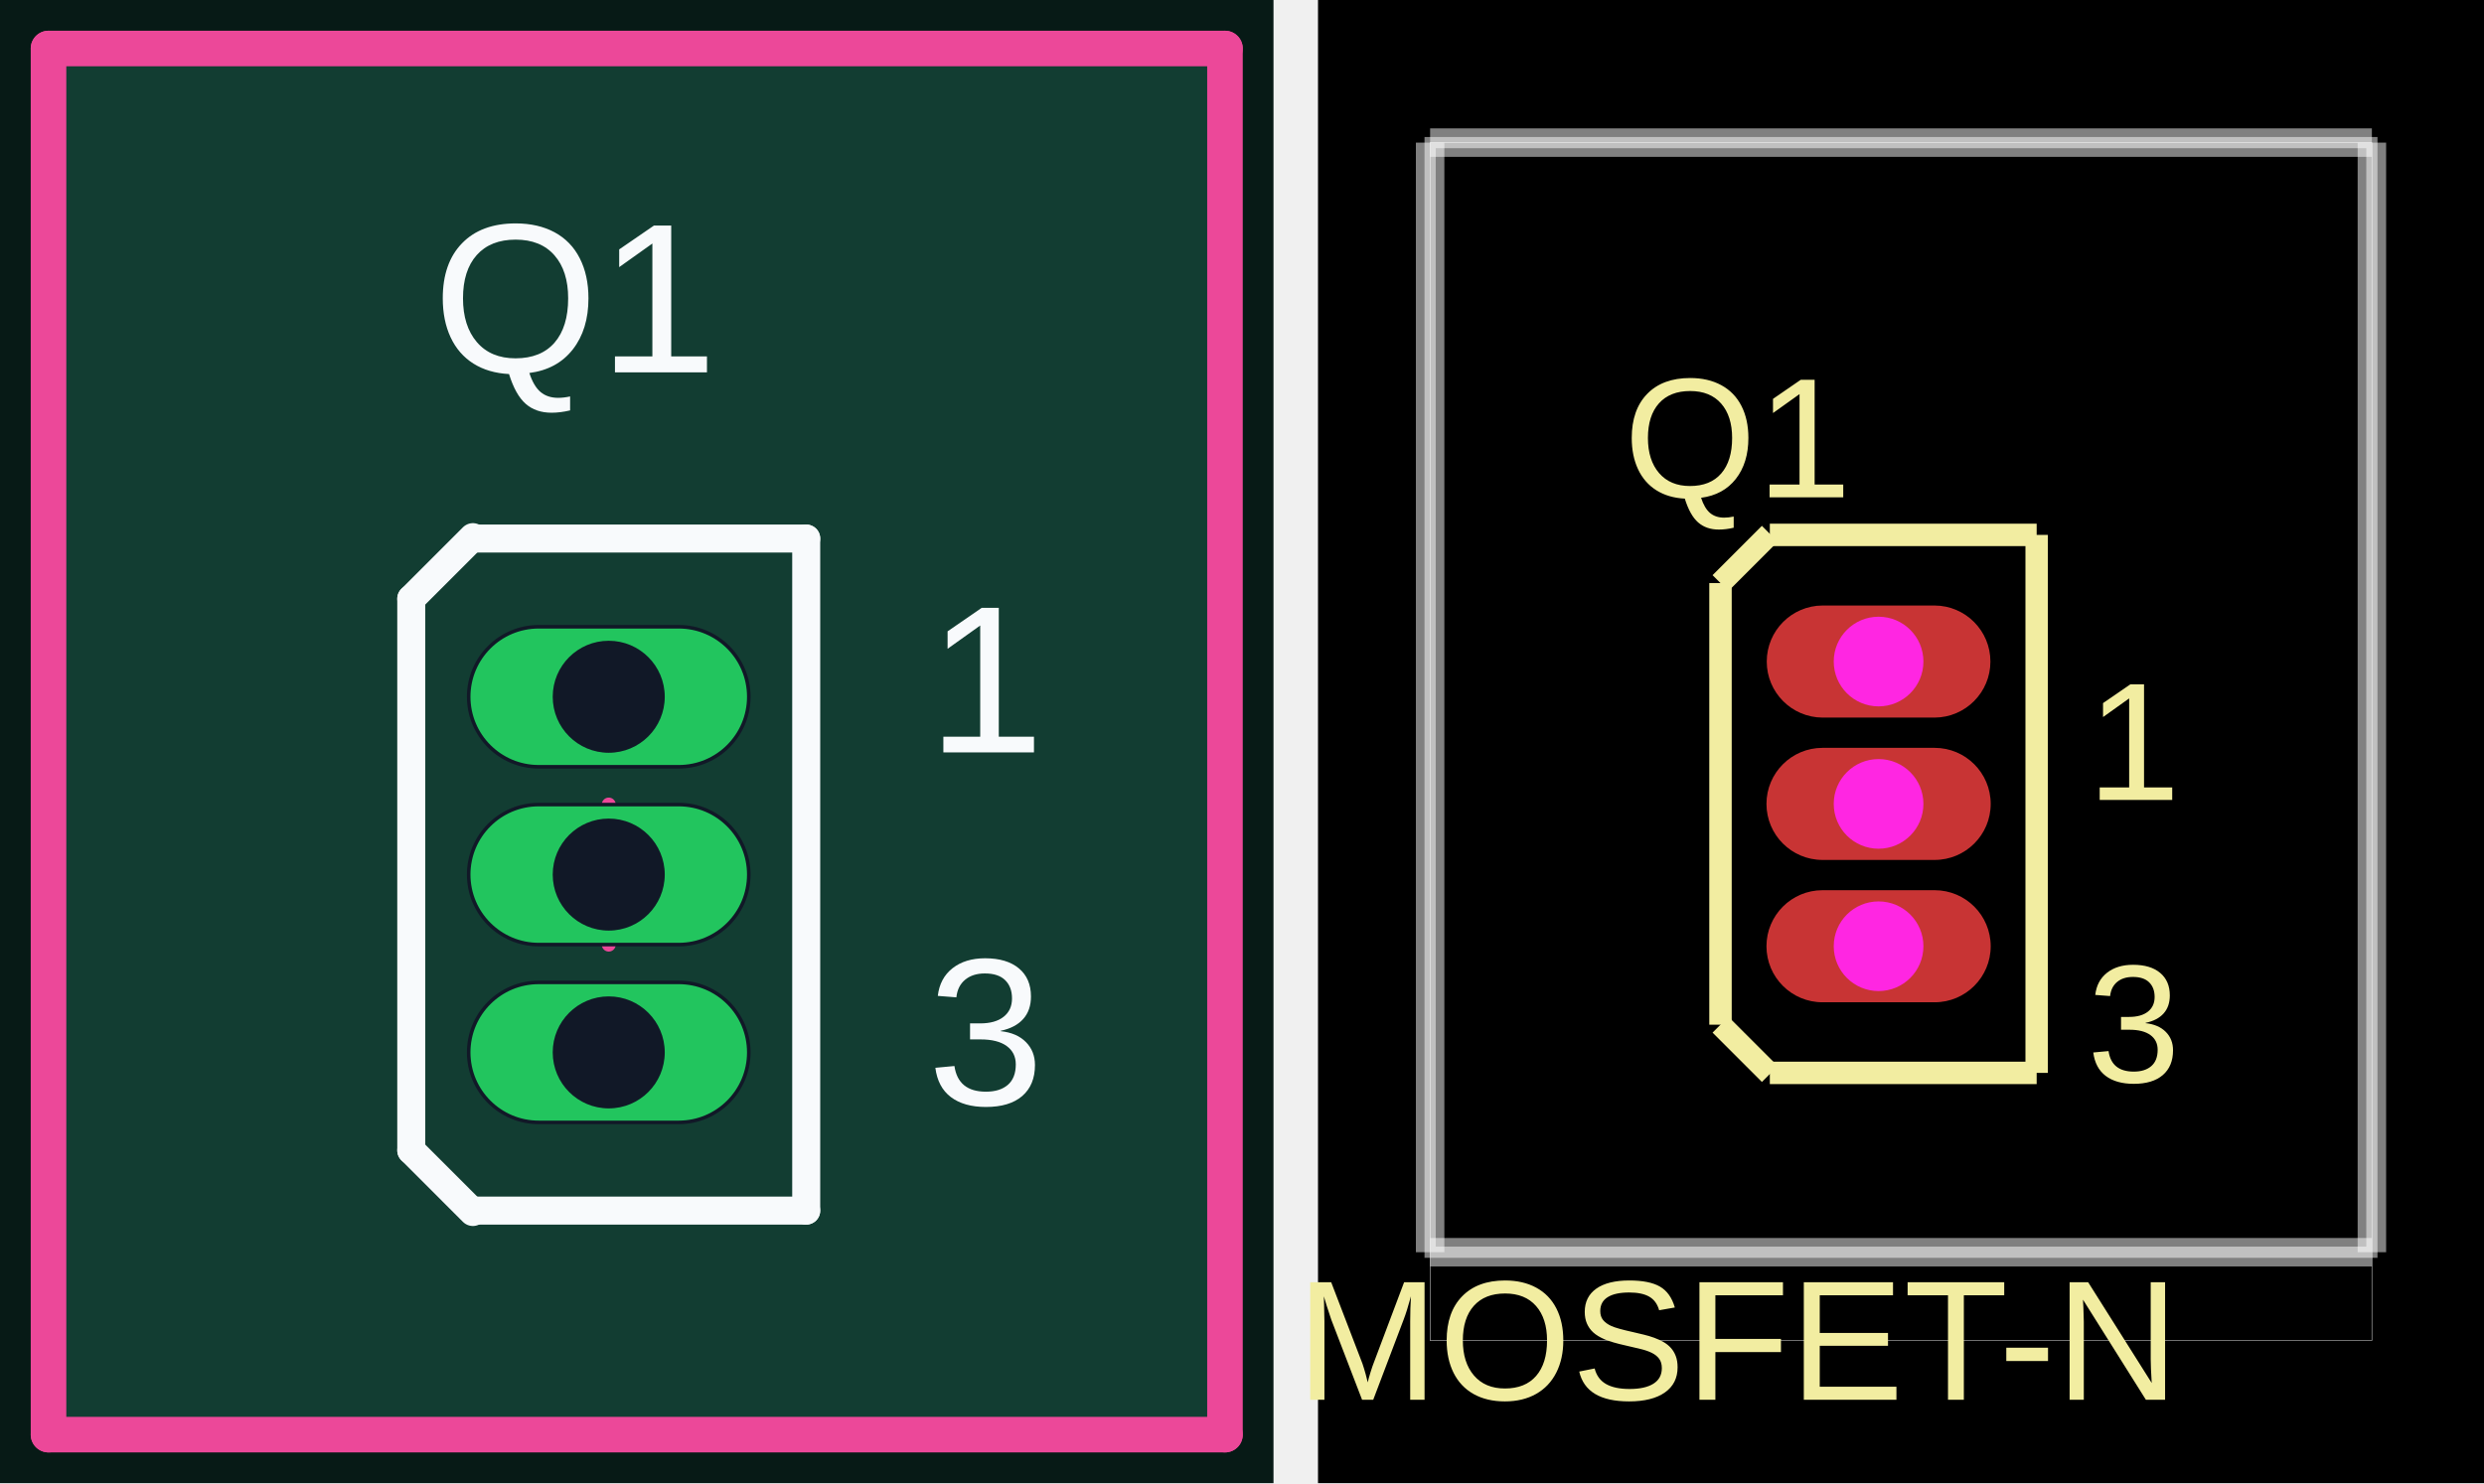
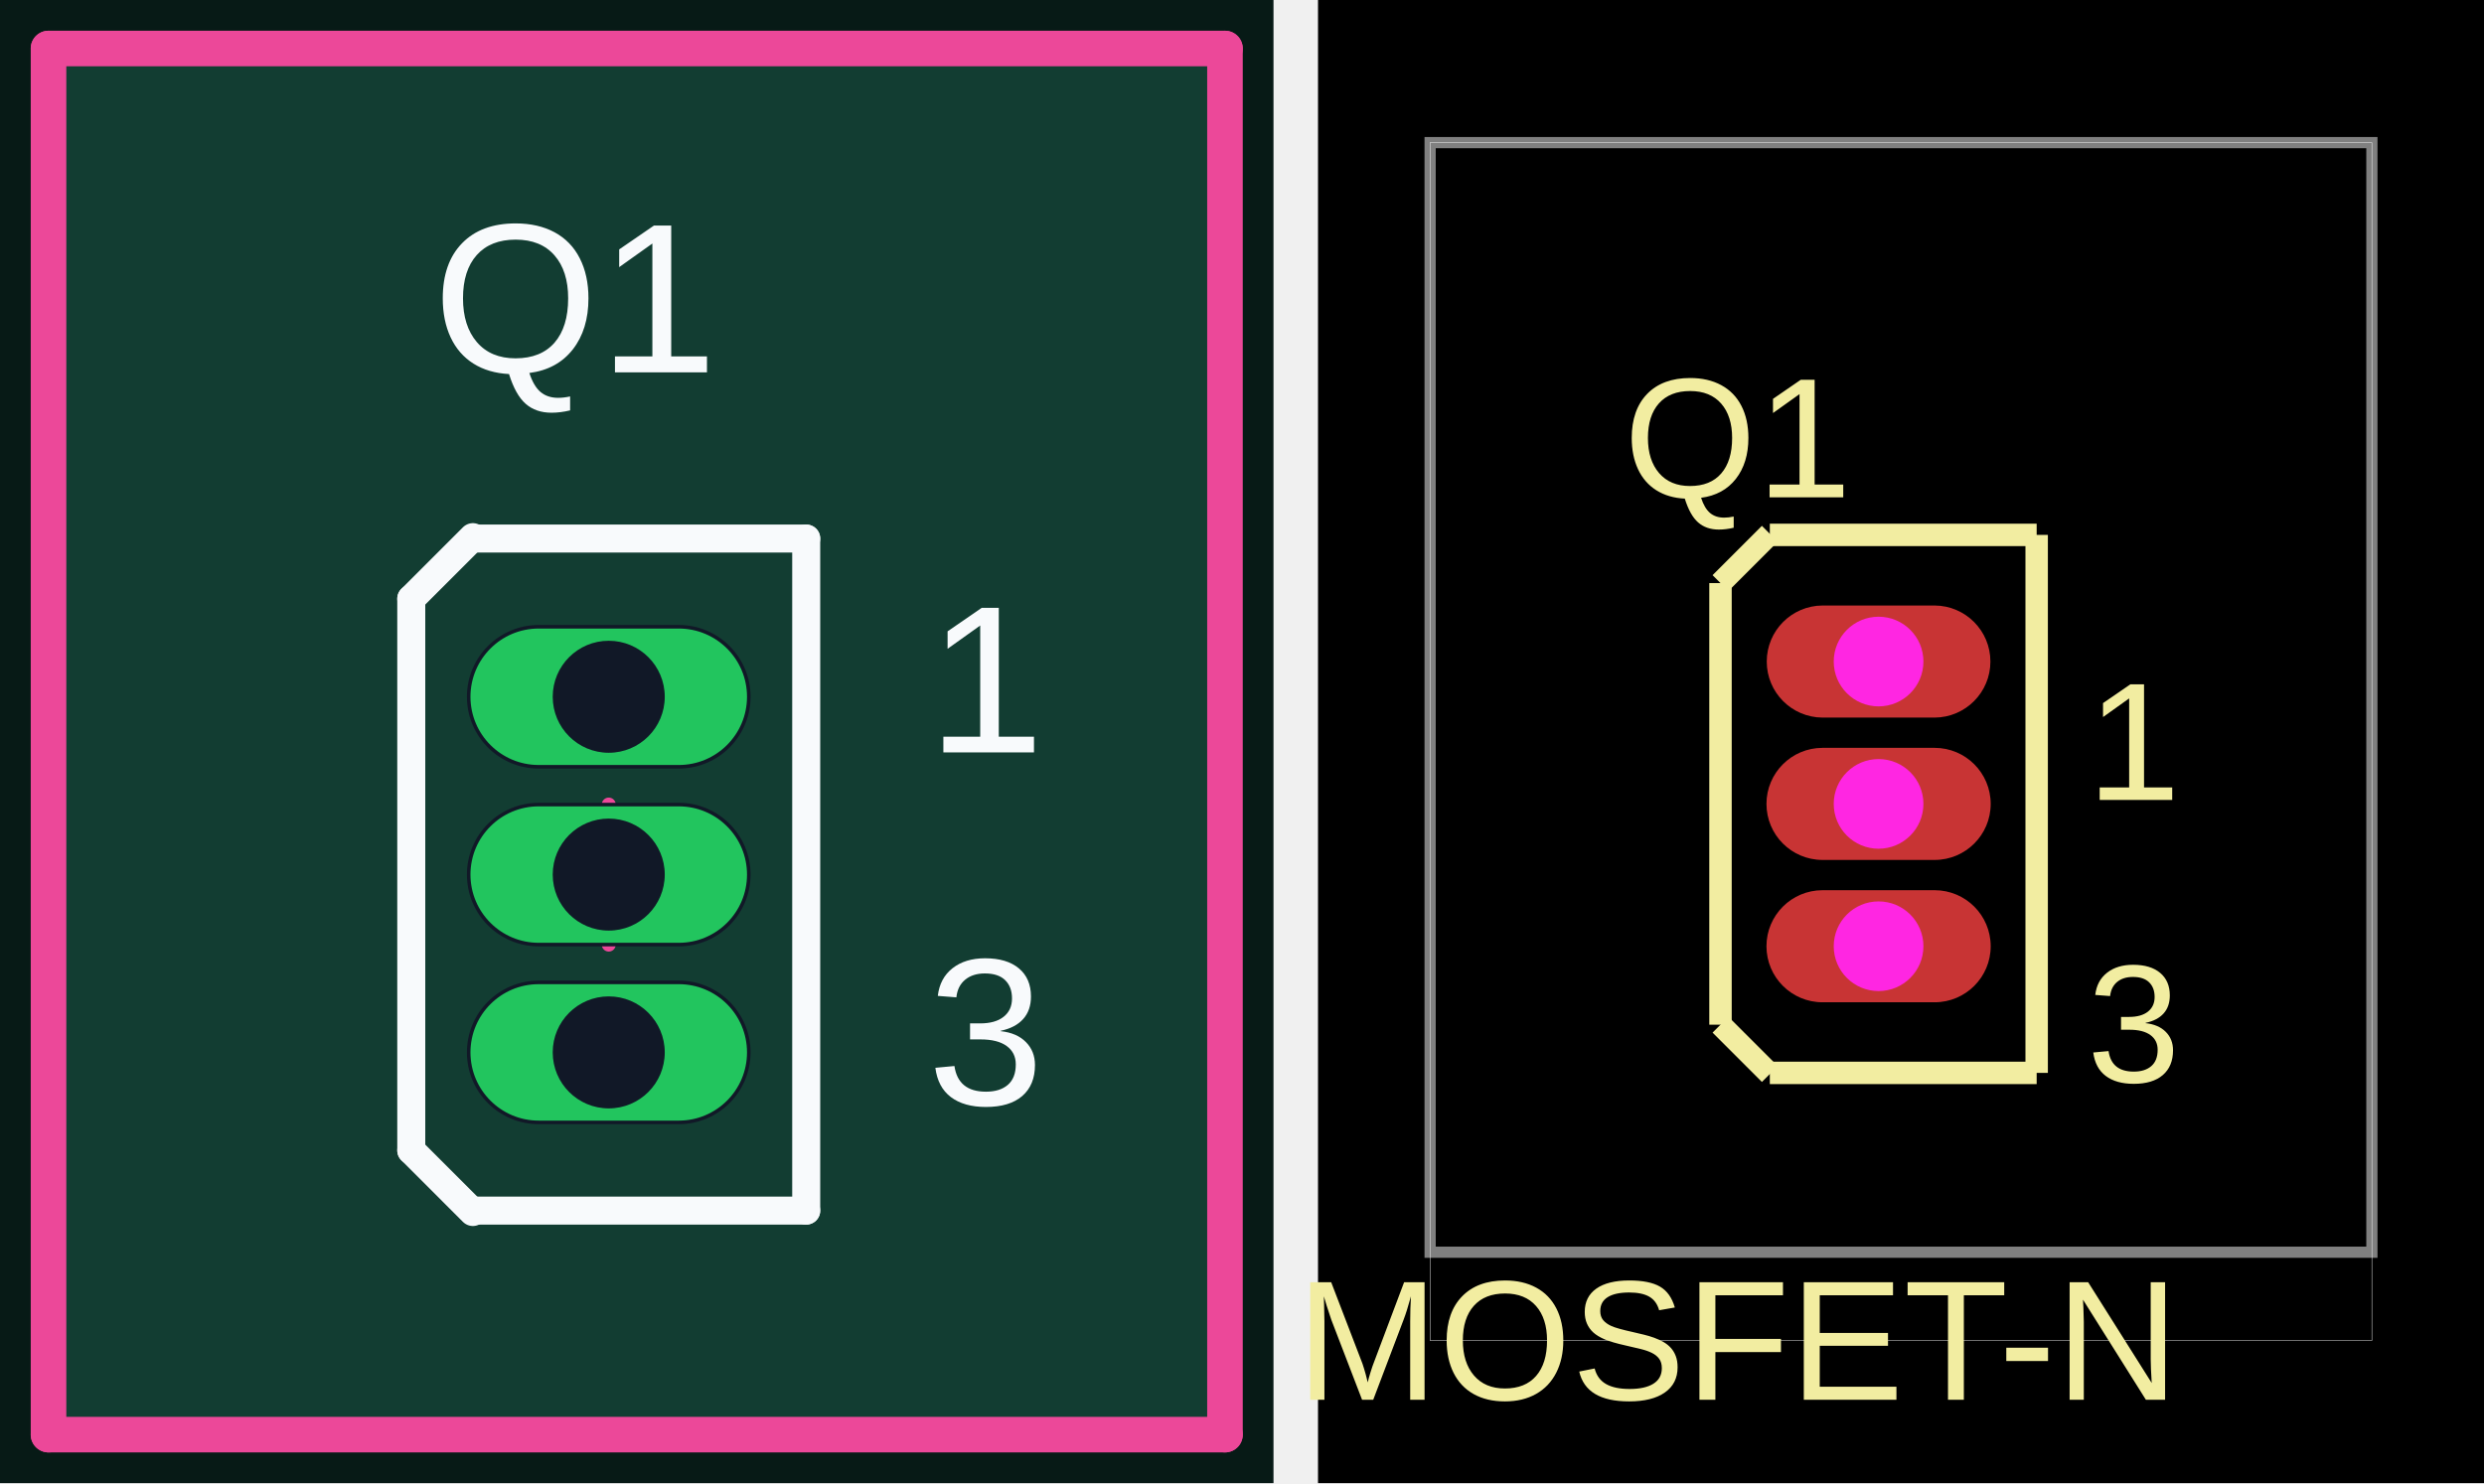
<svg xmlns="http://www.w3.org/2000/svg" width="1339.466" height="800" viewBox="0 0 1339.466 800" aria-label="sample board: altiumts source on left, Circuit JSON on right" role="img">
  <g transform="translate(0, 0) scale(1.918248, 1.918248) translate(0, 0)">
    <rect width="357.992" height="417.047" fill="#071a16" x="0" y="0" />
    <g stroke-linecap="round" stroke-linejoin="round">
      <polygon data-record="BoardOutline" points="13.642,403.406 344.35,403.406 344.35,13.642 13.642,13.642 13.642,403.406" fill="#123d32" stroke="#6ee7b7" stroke-width="3" />
      <line data-record="Track" data-layer="MECHANICAL1" x1="13.642" y1="403.406" x2="344.35" y2="403.406" stroke="#ec4899" stroke-width="10" />
      <line data-record="Track" data-layer="MECHANICAL1" x1="344.35" y1="403.406" x2="344.35" y2="13.642" stroke="#ec4899" stroke-width="10" />
      <line data-record="Track" data-layer="MECHANICAL1" x1="13.642" y1="13.642" x2="344.35" y2="13.642" stroke="#ec4899" stroke-width="10" />
      <line data-record="Track" data-layer="MECHANICAL1" x1="13.642" y1="403.406" x2="13.642" y2="13.642" stroke="#ec4899" stroke-width="10" />
      <line data-record="Track" data-layer="MECHANICAL15" x1="171.122" y1="265.61" x2="171.122" y2="226.24" stroke="#ec4899" stroke-width="3.937" />
      <line data-record="Track" data-layer="MECHANICAL15" x1="151.437" y1="245.925" x2="190.807" y2="245.925" stroke="#ec4899" stroke-width="3.937" />
      <line data-record="Track" data-layer="TOPOVERLAY" x1="226.634" y1="340.413" x2="226.634" y2="151.437" stroke="#f8fafc" stroke-width="7.874" />
      <line data-record="Track" data-layer="TOPOVERLAY" x1="115.61" y1="323.484" x2="115.61" y2="168.366" stroke="#f8fafc" stroke-width="7.874" />
      <line data-record="Track" data-layer="TOPOVERLAY" x1="132.933" y1="340.413" x2="226.634" y2="340.413" stroke="#f8fafc" stroke-width="7.874" />
      <line data-record="Track" data-layer="TOPOVERLAY" x1="132.933" y1="151.437" x2="226.634" y2="151.437" stroke="#f8fafc" stroke-width="7.874" />
      <line data-record="Track" data-layer="TOPOVERLAY" x1="115.61" y1="168.366" x2="132.933" y2="151.043" stroke="#f8fafc" stroke-width="7.874" />
      <line data-record="Track" data-layer="TOPOVERLAY" x1="115.61" y1="323.484" x2="132.933" y2="340.807" stroke="#f8fafc" stroke-width="7.874" />
      <text data-record="Text" data-layer="TOPOVERLAY" x="0" y="0" fill="#f8fafc" font-family="Arial, sans-serif" font-size="59.055" font-weight="normal" font-style="normal" text-anchor="start" dominant-baseline="text-after-edge" transform="translate(260.689 323.2092) rotate(0) scale(1 1)">3</text>
      <text data-record="Text" data-layer="TOPOVERLAY" x="0" y="0" fill="#f8fafc" font-family="Arial, sans-serif" font-size="59.055" font-weight="normal" font-style="normal" text-anchor="start" dominant-baseline="text-after-edge" transform="translate(260.689 224.0752) rotate(0) scale(1 1)">1</text>
      <text data-record="Text" data-layer="TOPOVERLAY" x="0" y="0" fill="#f8fafc" font-family="Arial, sans-serif" font-size="60" font-weight="normal" font-style="normal" text-anchor="start" dominant-baseline="text-after-edge" transform="translate(121.622 117.4252) rotate(0) scale(1 1)">Q1</text>
      <g data-record="Pad" data-layer="MULTILAYER" data-pad-name="3" data-pad-shape="ROUND" data-pad-stack-layer="0" data-plated="true">
        <rect x="131.752" y="276.24" width="78.74" height="39.37" rx="19.685" ry="19.685" fill="#22c55e" stroke="#111827" stroke-width="1" />
        <circle data-hole-shape="ROUND" cx="171.122" cy="295.925" r="15.748" fill="#111827" />
      </g>
      <g data-record="Pad" data-layer="MULTILAYER" data-pad-name="2" data-pad-shape="ROUND" data-pad-stack-layer="0" data-plated="true">
        <rect x="131.752" y="226.24" width="78.74" height="39.37" rx="19.685" ry="19.685" fill="#22c55e" stroke="#111827" stroke-width="1" />
        <circle data-hole-shape="ROUND" cx="171.122" cy="245.925" r="15.748" fill="#111827" />
      </g>
      <g data-record="Pad" data-layer="MULTILAYER" data-pad-name="1" data-pad-shape="ROUND" data-pad-stack-layer="0" data-plated="true">
        <rect x="131.752" y="176.24" width="78.74" height="39.37" rx="19.685" ry="19.685" fill="#22c55e" stroke="#111827" stroke-width="1" />
        <circle data-hole-shape="ROUND" cx="171.122" cy="195.925" r="15.748" fill="#111827" />
      </g>
    </g>
  </g>
  <g transform="translate(710.7177, 0) scale(0.7859355, 0.7859355) translate(0, 0)">
    <style />
    <rect class="boundary" x="0" y="0" fill="#000" width="800" height="1017.895" data-type="pcb_background" data-pcb-layer="global" />
    <rect class="pcb-boundary" fill="none" stroke="#fff" stroke-width="0.3" x="76.923" y="97.875" width="646.154" height="822.146" data-type="pcb_boundary" data-pcb-layer="global" />
    <path class="pcb-board" d="M 76.923 859.413 L 723.077 859.413 L 723.077 97.875 L 76.923 97.875 L 76.923 859.413 Z" fill="none" stroke="rgba(255, 255, 255, 0.5)" stroke-width="7.692" data-type="pcb_board" data-pcb-layer="board" />
    <line x1="493.077" y1="736.336" x2="493.077" y2="367.106" stroke="#f2eda1" stroke-width="15.385" class="pcb-silkscreen-line pcb-silkscreen-top" data-pcb-silkscreen-line-id="pcb_silkscreen_line_altium_157__stack1" data-type="pcb_silkscreen_line" data-pcb-layer="top" />
    <line x1="276.153" y1="703.259" x2="276.153" y2="400.182" stroke="#f2eda1" stroke-width="15.385" class="pcb-silkscreen-line pcb-silkscreen-top" data-pcb-silkscreen-line-id="pcb_silkscreen_line_altium_158__stack1" data-type="pcb_silkscreen_line" data-pcb-layer="top" />
    <line x1="310" y1="736.336" x2="493.077" y2="736.336" stroke="#f2eda1" stroke-width="15.385" class="pcb-silkscreen-line pcb-silkscreen-top" data-pcb-silkscreen-line-id="pcb_silkscreen_line_altium_159__stack1" data-type="pcb_silkscreen_line" data-pcb-layer="top" />
    <line x1="310" y1="367.106" x2="493.077" y2="367.106" stroke="#f2eda1" stroke-width="15.385" class="pcb-silkscreen-line pcb-silkscreen-top" data-pcb-silkscreen-line-id="pcb_silkscreen_line_altium_160__stack1" data-type="pcb_silkscreen_line" data-pcb-layer="top" />
    <line x1="276.153" y1="400.182" x2="310" y2="366.336" stroke="#f2eda1" stroke-width="15.385" class="pcb-silkscreen-line pcb-silkscreen-top" data-pcb-silkscreen-line-id="pcb_silkscreen_line_altium_161__stack1" data-type="pcb_silkscreen_line" data-pcb-layer="top" />
    <line x1="276.153" y1="703.259" x2="310" y2="737.106" stroke="#f2eda1" stroke-width="15.385" class="pcb-silkscreen-line pcb-silkscreen-top" data-pcb-silkscreen-line-id="pcb_silkscreen_line_altium_162__stack1" data-type="pcb_silkscreen_line" data-pcb-layer="top" />
    <text x="0" y="0" dx="0" dy="0" fill="#f2eda1" font-family="Arial, sans-serif" font-size="115.384" text-anchor="middle" dominant-baseline="central" transform="matrix(1,0,0,1,559.6154,702.7217)" class="pcb-silkscreen-text pcb-silkscreen-top" data-pcb-silkscreen-text-id="pcb_silkscreen_text_altium_165__stack1" stroke="none" data-type="pcb_silkscreen_text" data-pcb-layer="top">3</text>
    <text x="0" y="0" dx="0" dy="0" fill="#f2eda1" font-family="Arial, sans-serif" font-size="115.384" text-anchor="middle" dominant-baseline="central" transform="matrix(1,0,0,1,559.6154,509.0292)" class="pcb-silkscreen-text pcb-silkscreen-top" data-pcb-silkscreen-text-id="pcb_silkscreen_text_altium_166__stack1" stroke="none" data-type="pcb_silkscreen_text" data-pcb-layer="top">1</text>
    <text x="0" y="0" dx="0" dy="0" fill="#f2eda1" font-family="Arial, sans-serif" font-size="117.231" text-anchor="middle" dominant-baseline="central" transform="matrix(1,0,0,1,287.8999,300.6515)" class="pcb-silkscreen-text pcb-silkscreen-top" data-pcb-silkscreen-text-id="pcb_silkscreen_text_altium_167__stack1" stroke="none" data-type="pcb_silkscreen_text" data-pcb-layer="top">Q1</text>
    <text x="0" y="0" dx="0" dy="0" fill="#f2eda1" font-family="Arial, sans-serif" font-size="117.231" text-anchor="middle" dominant-baseline="central" transform="matrix(1,0,0,1,287.8999,920.0207)" class="pcb-silkscreen-text pcb-silkscreen-top" data-pcb-silkscreen-text-id="pcb_silkscreen_text_altium_168__stack1" stroke="none" data-type="pcb_silkscreen_text" data-pcb-layer="top">MOSFET-N</text>
    <g data-type="pcb_plated_hole" data-pcb-layer="through">
      <path class="pcb-hole-outer" fill="rgb(200, 52, 52)" d="M-38.461,-38.461 h76.923 a38.461,38.461 0 0 1 0,76.923 h-76.923 a38.461,38.461 0 0 1 0,-76.923 z" transform="translate(384.6153 649.413)" data-type="pcb_plated_hole" data-pcb-layer="top" />
      <path class="pcb-hole-inner" fill="#FF26E2" d="M-30.769,0 a30.769,30.769 0 0 1 61.538,0 a30.769,30.769 0 0 1 -61.538,0 z" transform="translate(384.6153 649.413)" data-type="pcb_plated_hole_drill" data-pcb-layer="drill" />
    </g>
    <g data-type="pcb_plated_hole" data-pcb-layer="through">
      <path class="pcb-hole-outer" fill="rgb(200, 52, 52)" d="M-38.461,-38.461 h76.923 a38.461,38.461 0 0 1 0,76.923 h-76.923 a38.461,38.461 0 0 1 0,-76.923 z" transform="translate(384.6153 551.7207)" data-type="pcb_plated_hole" data-pcb-layer="top" />
      <path class="pcb-hole-inner" fill="#FF26E2" d="M-30.769,0 a30.769,30.769 0 0 1 61.538,0 a30.769,30.769 0 0 1 -61.538,0 z" transform="translate(384.6153 551.7207)" data-type="pcb_plated_hole_drill" data-pcb-layer="drill" />
    </g>
    <g data-type="pcb_plated_hole" data-pcb-layer="through">
      <path class="pcb-hole-outer" fill="rgb(200, 52, 52)" d="M-38.462,-38.462 h76.923 a38.462,38.462 0 0 1 0,76.923 h-76.923 a38.462,38.462 0 0 1 0,-76.923 z" transform="translate(384.6153 454.0284)" data-type="pcb_plated_hole" data-pcb-layer="top" />
      <path class="pcb-hole-inner" fill="#FF26E2" d="M-30.769,0 a30.769,30.769 0 0 1 61.539,0 a30.769,30.769 0 0 1 -61.539,0 z" transform="translate(384.6153 454.0284)" data-type="pcb_plated_hole_drill" data-pcb-layer="drill" />
    </g>
-     <path class="pcb-fabrication-note-path" stroke="rgba(255,255,255,0.5)" fill="none" d="M 76.923 859.413 L 723.077 859.413" stroke-width="19.538" data-pcb-component-id="pcb_component_altium_board_graphics__stack1" data-pcb-fabrication-note-path-id="pcb_fabrication_note_path_altium_line_153__stack1" data-type="pcb_fabrication_note_path" data-pcb-layer="overlay" />
-     <path class="pcb-fabrication-note-path" stroke="rgba(255,255,255,0.5)" fill="none" d="M 723.077 859.413 L 723.077 97.875" stroke-width="19.538" data-pcb-component-id="pcb_component_altium_board_graphics__stack1" data-pcb-fabrication-note-path-id="pcb_fabrication_note_path_altium_line_154__stack1" data-type="pcb_fabrication_note_path" data-pcb-layer="overlay" />
-     <path class="pcb-fabrication-note-path" stroke="rgba(255,255,255,0.5)" fill="none" d="M 76.923 97.875 L 723.077 97.875" stroke-width="19.538" data-pcb-component-id="pcb_component_altium_board_graphics__stack1" data-pcb-fabrication-note-path-id="pcb_fabrication_note_path_altium_line_155__stack1" data-type="pcb_fabrication_note_path" data-pcb-layer="overlay" />
-     <path class="pcb-fabrication-note-path" stroke="rgba(255,255,255,0.5)" fill="none" d="M 76.923 859.413 L 76.923 97.875" stroke-width="19.538" data-pcb-component-id="pcb_component_altium_board_graphics__stack1" data-pcb-fabrication-note-path-id="pcb_fabrication_note_path_altium_line_156__stack1" data-type="pcb_fabrication_note_path" data-pcb-layer="overlay" />
  </g>
</svg>
